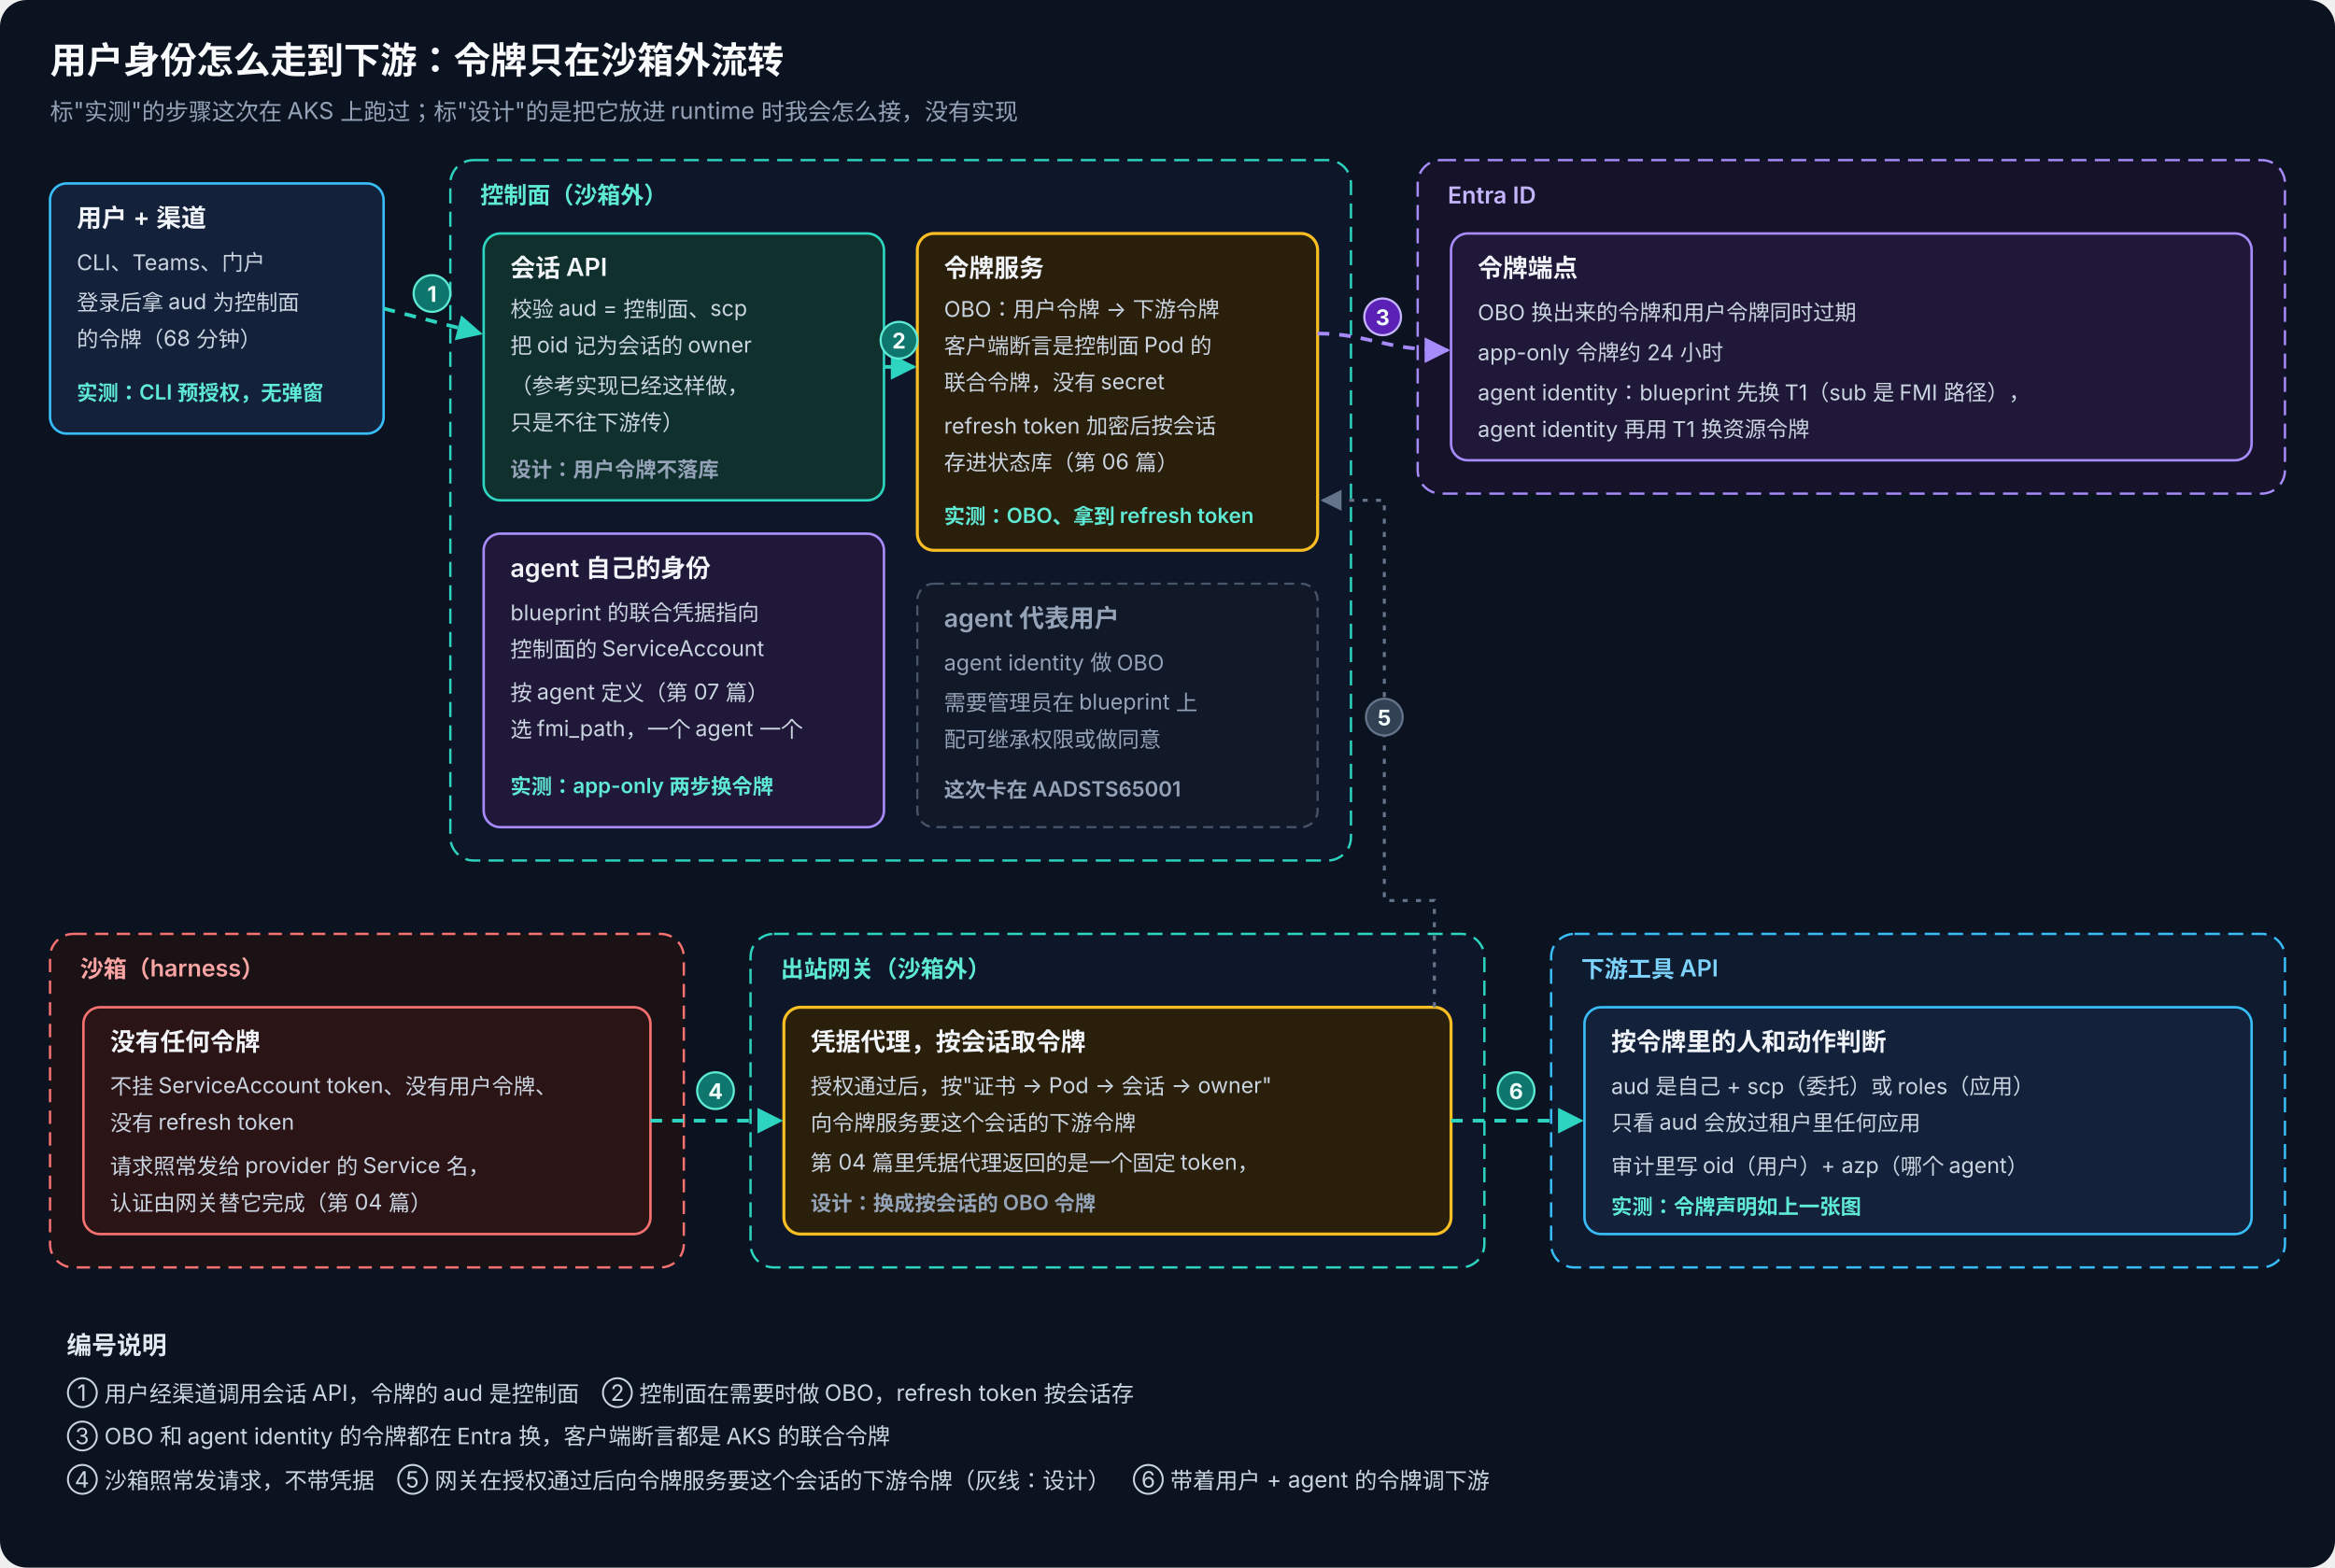
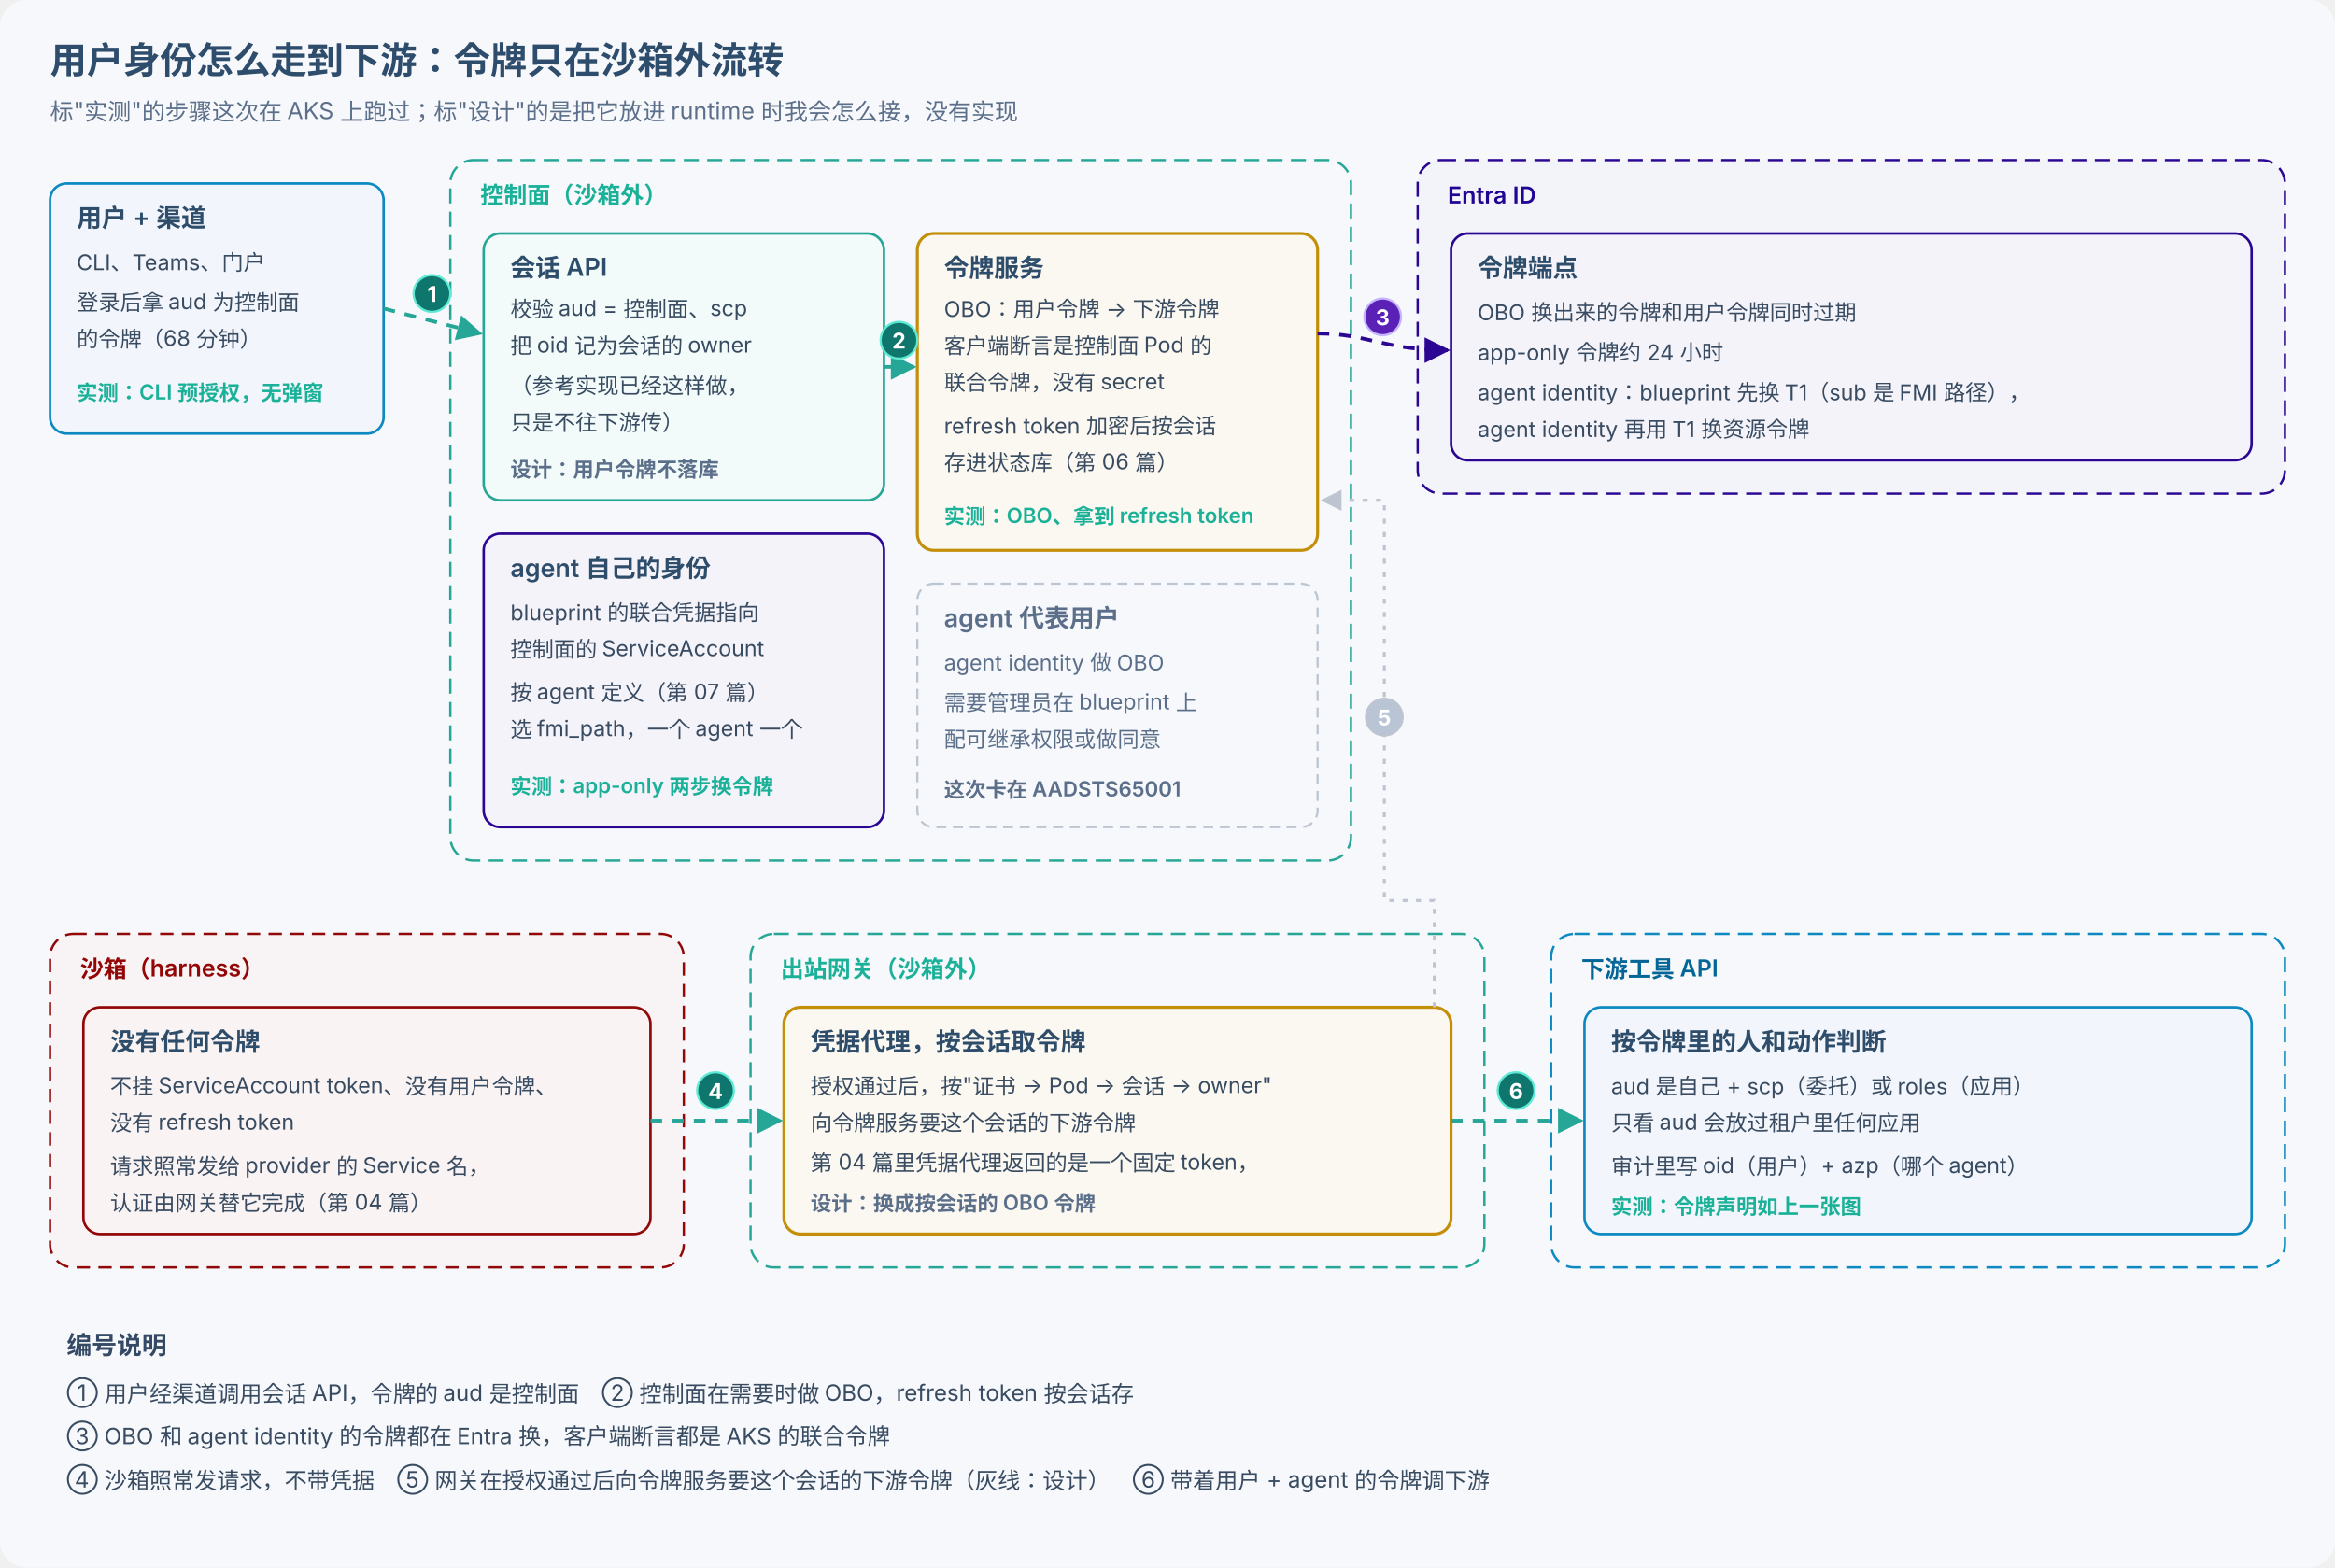
<svg xmlns="http://www.w3.org/2000/svg" viewBox="0 0 1400 940" width="1400" height="940" font-family="-apple-system, 'PingFang SC', 'Microsoft YaHei', 'Segoe UI', sans-serif">
  <defs>
    <marker id="arr" viewBox="0 0 10 10" refX="9" refY="5" markerWidth="7" markerHeight="7" orient="auto-start-reverse">
-       <path d="M0,0 L10,5 L0,10 z" fill="#2dd4bf" />
+       <path d="M0,0 L10,5 L0,10 z" fill="#26a696" />
    </marker>
    <marker id="arrP" viewBox="0 0 10 10" refX="9" refY="5" markerWidth="7" markerHeight="7" orient="auto-start-reverse">
-       <path d="M0,0 L10,5 L0,10 z" fill="#a78bfa" />
+       <path d="M0,0 L10,5 L0,10 z" fill="#2a0693" />
    </marker>
    <marker id="arrG" viewBox="0 0 10 10" refX="9" refY="5" markerWidth="7" markerHeight="7" orient="auto-start-reverse">
-       <path d="M0,0 L10,5 L0,10 z" fill="#64748b" />
+       <path d="M0,0 L10,5 L0,10 z" fill="#bec5d0" />
    </marker>
    <style>
-       .bg { fill: #0b1220; }
-       .title { fill: #f8fafc; font-size: 22px; font-weight: 700; }
-       .sub { fill: #94a3b8; font-size: 14px; }
-       .zone { fill: #0d1729; stroke: #2dd4bf; stroke-width: 1.4; stroke-dasharray: 9 5; }
-       .vm { fill: #1a1215; stroke: #f87171; stroke-width: 1.4; stroke-dasharray: 8 5; }
-       .ext { fill: #0e1a2e; stroke: #38bdf8; stroke-width: 1.4; stroke-dasharray: 9 5; }
-       .entra { fill: #15122a; stroke: #a78bfa; stroke-width: 1.4; stroke-dasharray: 9 5; }
+       .bg { fill: #f6f8fb; }
+       .title { fill: #2e4c6b; font-size: 22px; font-weight: 700; }
+       .sub { fill: #5c6f8a; font-size: 14px; }
+       .zone { fill: #f6f8fb; stroke: #26a696; stroke-width: 1.4; stroke-dasharray: 9 5; }
+       .vm { fill: #f8f4f6; stroke: #920707; stroke-width: 1.4; stroke-dasharray: 8 5; }
+       .ext { fill: #f6f8fb; stroke: #0c89c0; stroke-width: 1.4; stroke-dasharray: 9 5; }
+       .entra { fill: #f3f3fa; stroke: #2a0693; stroke-width: 1.4; stroke-dasharray: 9 5; }
      .zl { font-size: 14px; font-weight: 600; }
-       .c { fill: #10302d; stroke: #2dd4bf; stroke-width: 1.5; }
-       .cA { fill: #2a1f0b; stroke: #fbbf24; stroke-width: 1.8; animation: pulse 2.2s ease-in-out infinite; }
-       .cB { fill: #13213a; stroke: #38bdf8; stroke-width: 1.5; }
-       .cP { fill: #1f1838; stroke: #a78bfa; stroke-width: 1.5; }
-       .cR { fill: #2a1416; stroke: #f87171; stroke-width: 1.5; }
-       .cD { fill: #111827; stroke: #475569; stroke-width: 1.3; stroke-dasharray: 6 4; }
-       .h { fill: #f1f5f9; font-size: 15px; font-weight: 600; }
-       .hg { fill: #94a3b8; font-size: 15px; font-weight: 600; }
-       .t { fill: #cbd5e1; font-size: 13px; }
-       .tg { fill: #94a3b8; font-size: 13px; }
-       .ok { fill: #5eead4; font-size: 12.5px; font-weight: 600; }
-       .dz { fill: #94a3b8; font-size: 12.5px; font-weight: 600; }
-       .flow { fill: none; stroke: #2dd4bf; stroke-width: 2.2; stroke-dasharray: 7 6; animation: dash 1.2s linear infinite; }
-       .flowP { fill: none; stroke: #a78bfa; stroke-width: 2.2; stroke-dasharray: 7 6; animation: dash 1.2s linear infinite; }
-       .flowG { fill: none; stroke: #64748b; stroke-width: 1.8; stroke-dasharray: 3 5; }
+       .c { fill: #f2fbfa; stroke: #26a696; stroke-width: 1.5; }
+       .cA { fill: #fbf8f1; stroke: #c38f09; stroke-width: 1.8; animation: pulse 2.2s ease-in-out infinite; }
+       .cB { fill: #f2f5fb; stroke: #0c89c0; stroke-width: 1.5; }
+       .cP { fill: #f4f3fa; stroke: #2a0693; stroke-width: 1.5; }
+       .cR { fill: #f9f3f3; stroke: #920707; stroke-width: 1.5; }
+       .cD { fill: #f6f8fb; stroke: #bcc5d2; stroke-width: 1.3; stroke-dasharray: 6 4; }
+       .h { fill: #2e4d6b; font-size: 15px; font-weight: 600; }
+       .hg { fill: #5c6f8a; font-size: 15px; font-weight: 600; }
+       .t { fill: #384b61; font-size: 13px; }
+       .tg { fill: #5c6f8a; font-size: 13px; }
+       .ok { fill: #1bb199; font-size: 12.5px; font-weight: 600; }
+       .dz { fill: #5c6f8a; font-size: 12.5px; font-weight: 600; }
+       .flow { fill: none; stroke: #26a696; stroke-width: 2.2; stroke-dasharray: 7 6; animation: dash 1.2s linear infinite; }
+       .flowP { fill: none; stroke: #2a0693; stroke-width: 2.2; stroke-dasharray: 7 6; animation: dash 1.2s linear infinite; }
+       .flowG { fill: none; stroke: #bec5d0; stroke-width: 1.8; stroke-dasharray: 3 5; }
      .badge { fill: #0f766e; stroke: #5eead4; stroke-width: 1.3; }
      .badgeP { fill: #5b21b6; stroke: #c4b5fd; stroke-width: 1.3; }
-       .bn { fill: #f0fdfa; font-size: 13px; font-weight: 700; text-anchor: middle; }
-       .lg { fill: #cbd5e1; font-size: 13.5px; }
-       .lgh { fill: #e2e8f0; font-size: 15px; font-weight: 600; }
+       .bn { fill:#ffffff; font-size: 13px; font-weight: 700; text-anchor: middle; }
+       .lg { fill: #384b61; font-size: 13.5px; }
+       .lgh { fill: #344965; font-size: 15px; font-weight: 600; }
      @keyframes dash { to { stroke-dashoffset: -26; } }
      @keyframes pulse { 0%,100% { stroke-opacity: 1; } 50% { stroke-opacity: 0.4; } }
    </style>
  </defs>
  <rect class="bg" width="1400" height="940" rx="16" />
  <text class="title" x="30" y="44">用户身份怎么走到下游：令牌只在沙箱外流转</text>
  <text class="sub" x="30" y="72">标"实测"的步骤这次在 AKS 上跑过；标"设计"的是把它放进 runtime 时我会怎么接，没有实现</text>
  <rect class="cB" x="30" y="110" width="200" height="150" rx="10" />
  <text class="h" x="46" y="136">用户 + 渠道</text>
  <text class="t" x="46" y="162">CLI、Teams、门户</text>
  <text class="t" x="46" y="186">登录后拿 aud 为控制面</text>
  <text class="t" x="46" y="208">的令牌（68 分钟）</text>
  <text class="ok" x="46" y="240">实测：CLI 预授权，无弹窗</text>
  <rect class="zone" x="270" y="96" width="540" height="420" rx="14" />
-   <text class="zl" x="288" y="122" fill="#5eead4">控制面（沙箱外）</text>
+   <text class="zl" x="288" y="122" fill="#1bb199">控制面（沙箱外）</text>
  <rect class="c" x="290" y="140" width="240" height="160" rx="10" />
  <text class="h" x="306" y="166">会话 API</text>
  <text class="t" x="306" y="190">校验 aud = 控制面、scp</text>
  <text class="t" x="306" y="212">把 oid 记为会话的 owner</text>
  <text class="t" x="306" y="236">（参考实现已经这样做，</text>
  <text class="t" x="306" y="258">只是不往下游传）</text>
  <text class="dz" x="306" y="286">设计：用户令牌不落库</text>
  <rect class="cA" x="550" y="140" width="240" height="190" rx="10" />
  <text class="h" x="566" y="166">令牌服务</text>
  <text class="t" x="566" y="190">OBO：用户令牌 → 下游令牌</text>
  <text class="t" x="566" y="212">客户端断言是控制面 Pod 的</text>
  <text class="t" x="566" y="234">联合令牌，没有 secret</text>
  <text class="t" x="566" y="260">refresh token 加密后按会话</text>
  <text class="t" x="566" y="282">存进状态库（第 06 篇）</text>
  <text class="ok" x="566" y="314">实测：OBO、拿到 refresh token</text>
  <rect class="cP" x="290" y="320" width="240" height="176" rx="10" />
  <text class="h" x="306" y="346">agent 自己的身份</text>
  <text class="t" x="306" y="372">blueprint 的联合凭据指向</text>
  <text class="t" x="306" y="394">控制面的 ServiceAccount</text>
  <text class="t" x="306" y="420">按 agent 定义（第 07 篇）</text>
  <text class="t" x="306" y="442">选 fmi_path，一个 agent 一个</text>
  <text class="ok" x="306" y="476">实测：app-only 两步换令牌</text>
  <rect class="cD" x="550" y="350" width="240" height="146" rx="10" />
  <text class="hg" x="566" y="376">agent 代表用户</text>
  <text class="tg" x="566" y="402">agent identity 做 OBO</text>
  <text class="tg" x="566" y="426">需要管理员在 blueprint 上</text>
  <text class="tg" x="566" y="448">配可继承权限或做同意</text>
  <text class="dz" x="566" y="478">这次卡在 AADSTS65001</text>
  <rect class="vm" x="30" y="560" width="380" height="200" rx="14" />
-   <text class="zl" x="48" y="586" fill="#fca5a5">沙箱（harness）</text>
+   <text class="zl" x="48" y="586" fill="#940505">沙箱（harness）</text>
  <rect class="cR" x="50" y="604" width="340" height="136" rx="10" />
  <text class="h" x="66" y="630">没有任何令牌</text>
  <text class="t" x="66" y="656">不挂 ServiceAccount token、没有用户令牌、</text>
  <text class="t" x="66" y="678">没有 refresh token</text>
  <text class="t" x="66" y="704">请求照常发给 provider 的 Service 名，</text>
  <text class="t" x="66" y="726">认证由网关替它完成（第 04 篇）</text>
  <rect class="zone" x="450" y="560" width="440" height="200" rx="14" />
-   <text class="zl" x="468" y="586" fill="#5eead4">出站网关（沙箱外）</text>
+   <text class="zl" x="468" y="586" fill="#1bb199">出站网关（沙箱外）</text>
  <rect class="cA" x="470" y="604" width="400" height="136" rx="10" />
  <text class="h" x="486" y="630">凭据代理，按会话取令牌</text>
  <text class="t" x="486" y="656">授权通过后，按"证书 → Pod → 会话 → owner"</text>
  <text class="t" x="486" y="678">向令牌服务要这个会话的下游令牌</text>
  <text class="t" x="486" y="702">第 04 篇里凭据代理返回的是一个固定 token，</text>
  <text class="dz" x="486" y="726">设计：换成按会话的 OBO 令牌</text>
  <rect class="entra" x="850" y="96" width="520" height="200" rx="14" />
-   <text class="zl" x="868" y="122" fill="#c4b5fd">Entra ID</text>
+   <text class="zl" x="868" y="122" fill="#220495">Entra ID</text>
  <rect class="cP" x="870" y="140" width="480" height="136" rx="10" />
  <text class="h" x="886" y="166">令牌端点</text>
  <text class="t" x="886" y="192">OBO 换出来的令牌和用户令牌同时过期</text>
  <text class="t" x="886" y="216">app-only 令牌约 24 小时</text>
  <text class="t" x="886" y="240">agent identity：blueprint 先换 T1（sub 是 FMI 路径），</text>
  <text class="t" x="886" y="262">agent identity 再用 T1 换资源令牌</text>
  <rect class="ext" x="930" y="560" width="440" height="200" rx="14" />
-   <text class="zl" x="948" y="586" fill="#7dd3fc">下游工具 API</text>
+   <text class="zl" x="948" y="586" fill="#036696">下游工具 API</text>
  <rect class="cB" x="950" y="604" width="400" height="136" rx="10" />
  <text class="h" x="966" y="630">按令牌里的人和动作判断</text>
  <text class="t" x="966" y="656">aud 是自己 + scp（委托）或 roles（应用）</text>
  <text class="t" x="966" y="678">只看 aud 会放过租户里任何应用</text>
  <text class="t" x="966" y="704">审计里写 oid（用户）+ azp（哪个 agent）</text>
  <text class="ok" x="966" y="728">实测：令牌声明如上一张图</text>
  <path class="flow" d="M230,185 L288,200" marker-end="url(#arr)" />
  <circle class="badge" cx="259" cy="176" r="11" />
  <text class="bn" x="259" y="181">1</text>
  <path class="flow" d="M530,220 L548,220" marker-end="url(#arr)" />
  <circle class="badge" cx="539" cy="204" r="11" />
  <text class="bn" x="539" y="209">2</text>
  <path class="flowP" d="M790,200 C820,200 830,210 868,210" marker-end="url(#arrP)" />
  <circle class="badgeP" cx="829" cy="190" r="11" />
  <text class="bn" x="829" y="195">3</text>
  <path class="flow" d="M390,672 L468,672" marker-end="url(#arr)" />
  <circle class="badge" cx="429" cy="654" r="11" />
  <text class="bn" x="429" y="659">4</text>
  <path class="flowG" d="M860,604 L860,540 L830,540 L830,300 L793,300" marker-end="url(#arrG)" />
-   <circle class="badge" cx="830" cy="430" r="11" style="fill:#334155;stroke:#64748b" />
+   <circle class="badge" cx="830" cy="430" r="11" style="fill:#b9c4d5;stroke:#bec5d0" />
  <text class="bn" x="830" y="435">5</text>
  <path class="flow" d="M870,672 L948,672" marker-end="url(#arr)" />
  <circle class="badge" cx="909" cy="654" r="11" />
  <text class="bn" x="909" y="659">6</text>
  <text class="lgh" x="40" y="812">编号说明</text>
  <text class="lg" x="40" y="840">① 用户经渠道调用会话 API，令牌的 aud 是控制面　② 控制面在需要时做 OBO，refresh token 按会话存</text>
  <text class="lg" x="40" y="866">③ OBO 和 agent identity 的令牌都在 Entra 换，客户端断言都是 AKS 的联合令牌</text>
  <text class="lg" x="40" y="892">④ 沙箱照常发请求，不带凭据　⑤ 网关在授权通过后向令牌服务要这个会话的下游令牌（灰线：设计）　⑥ 带着用户 + agent 的令牌调下游</text>
</svg>
